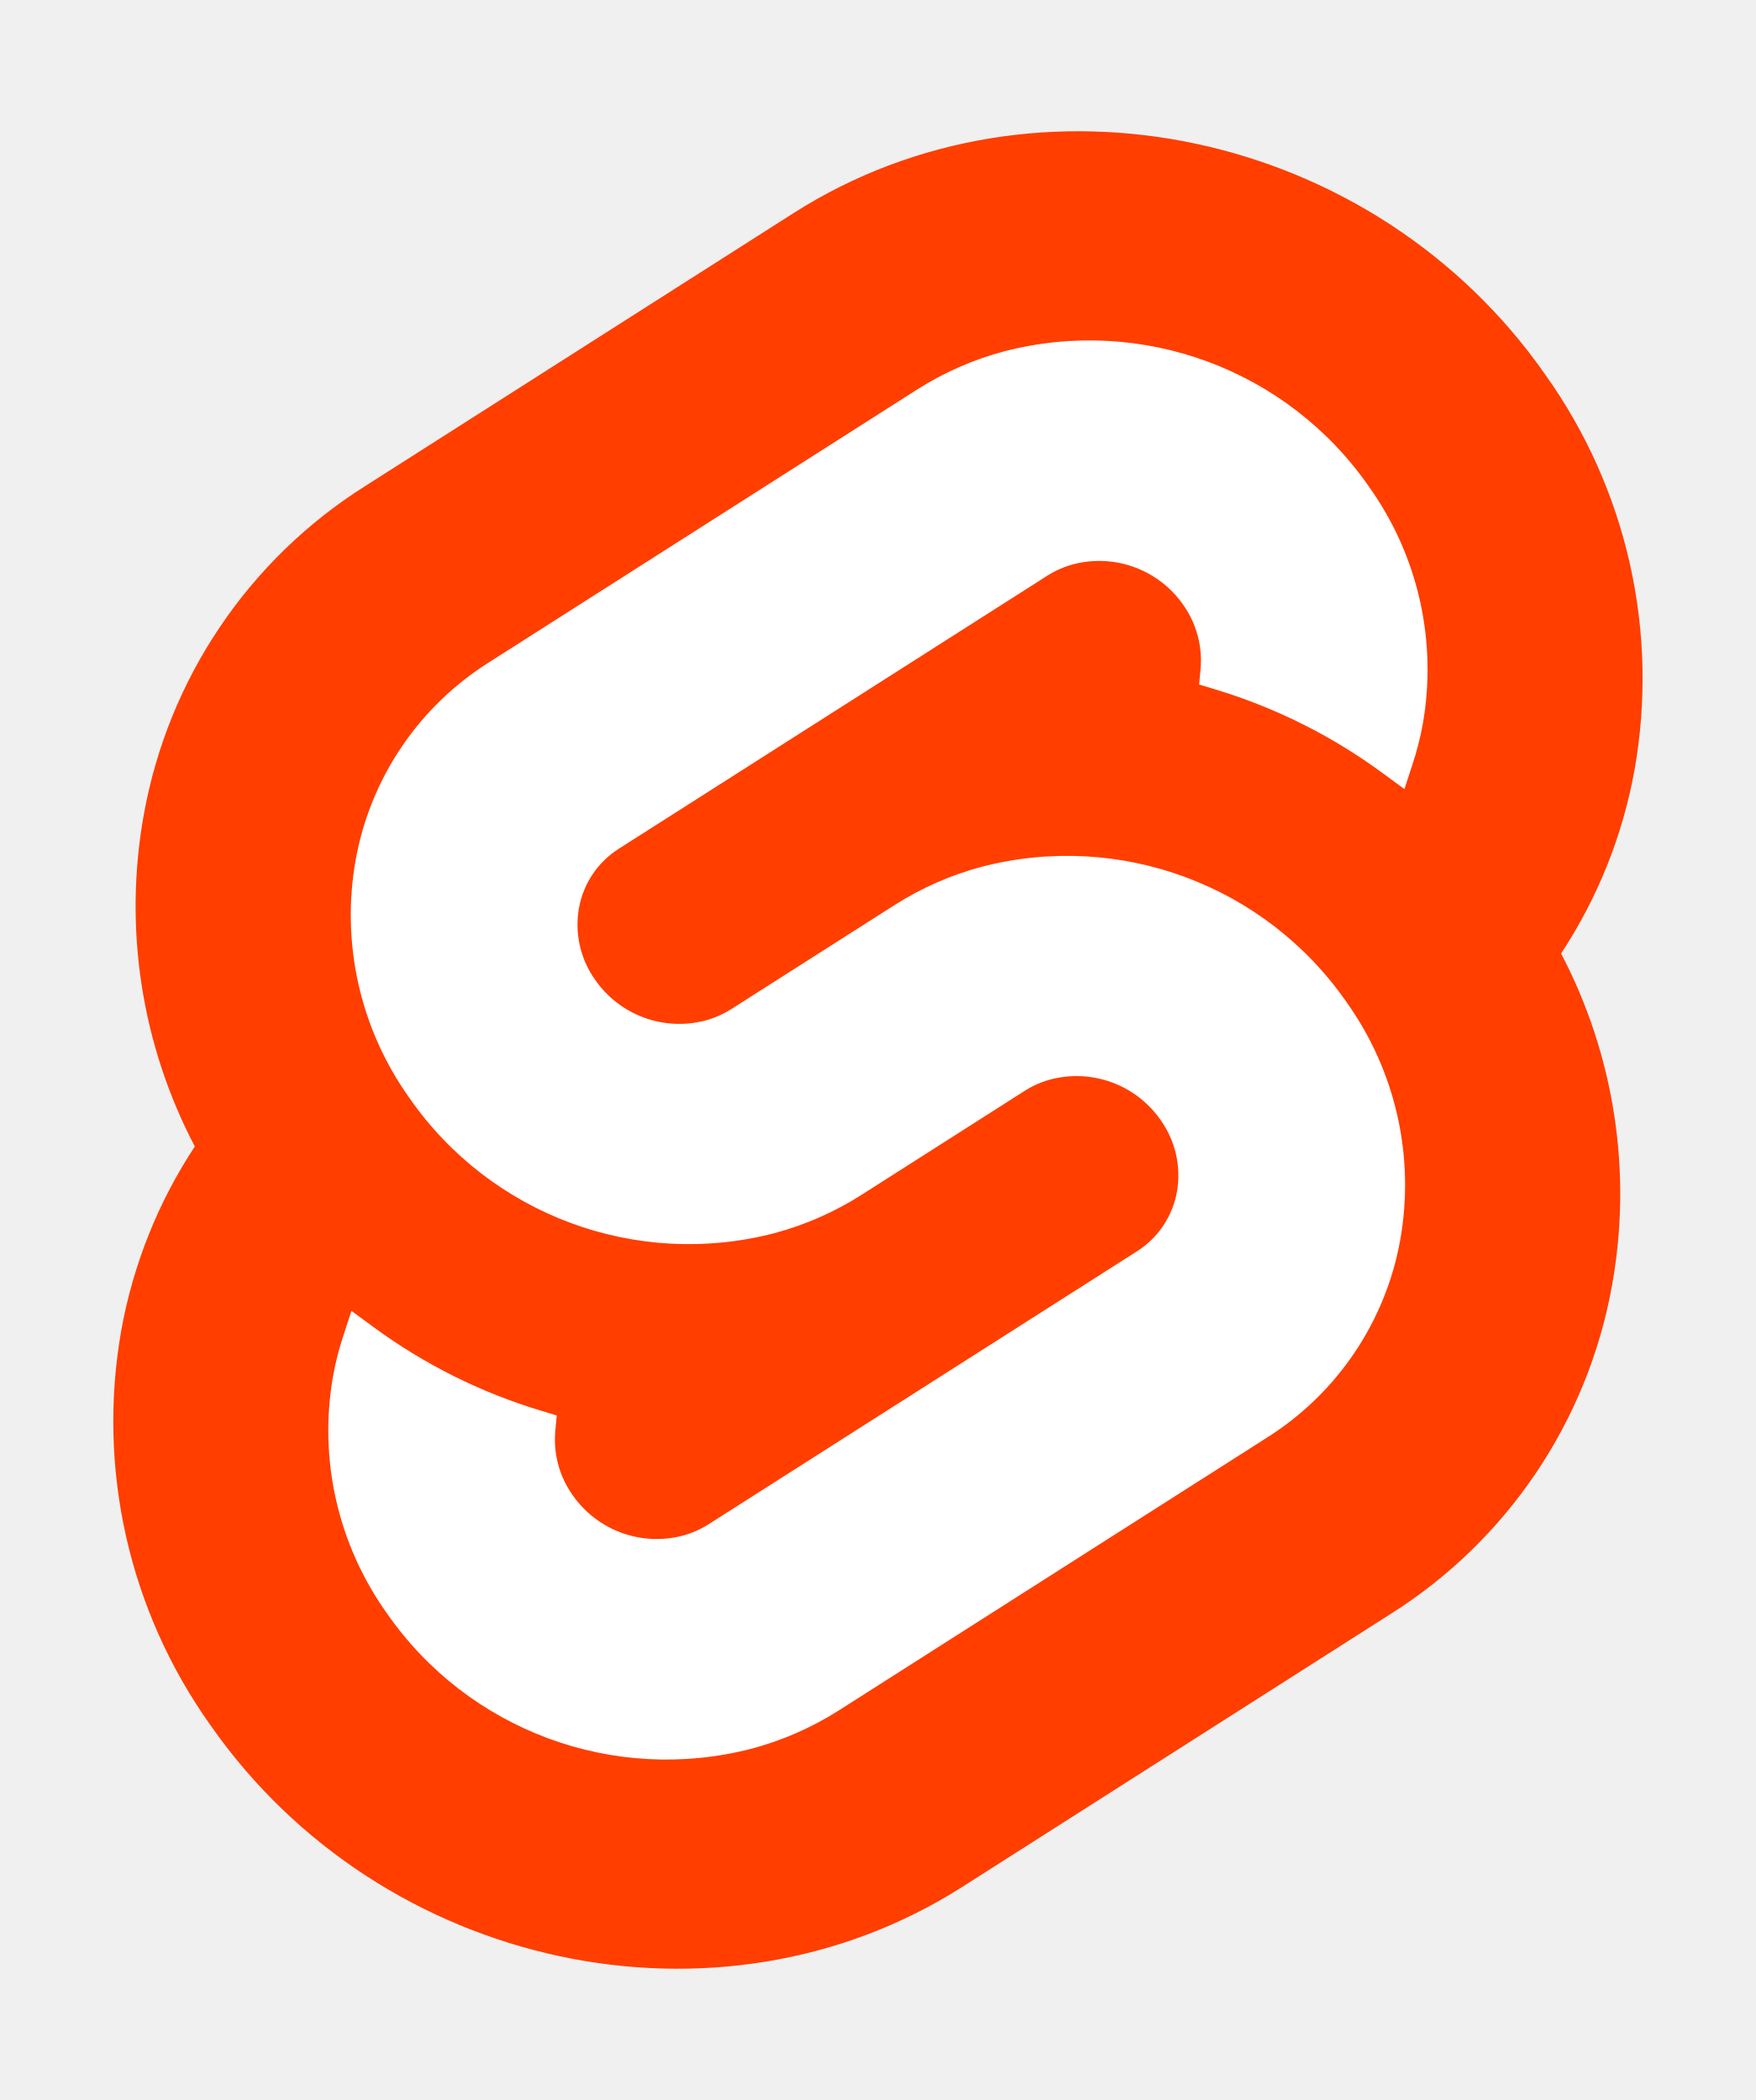
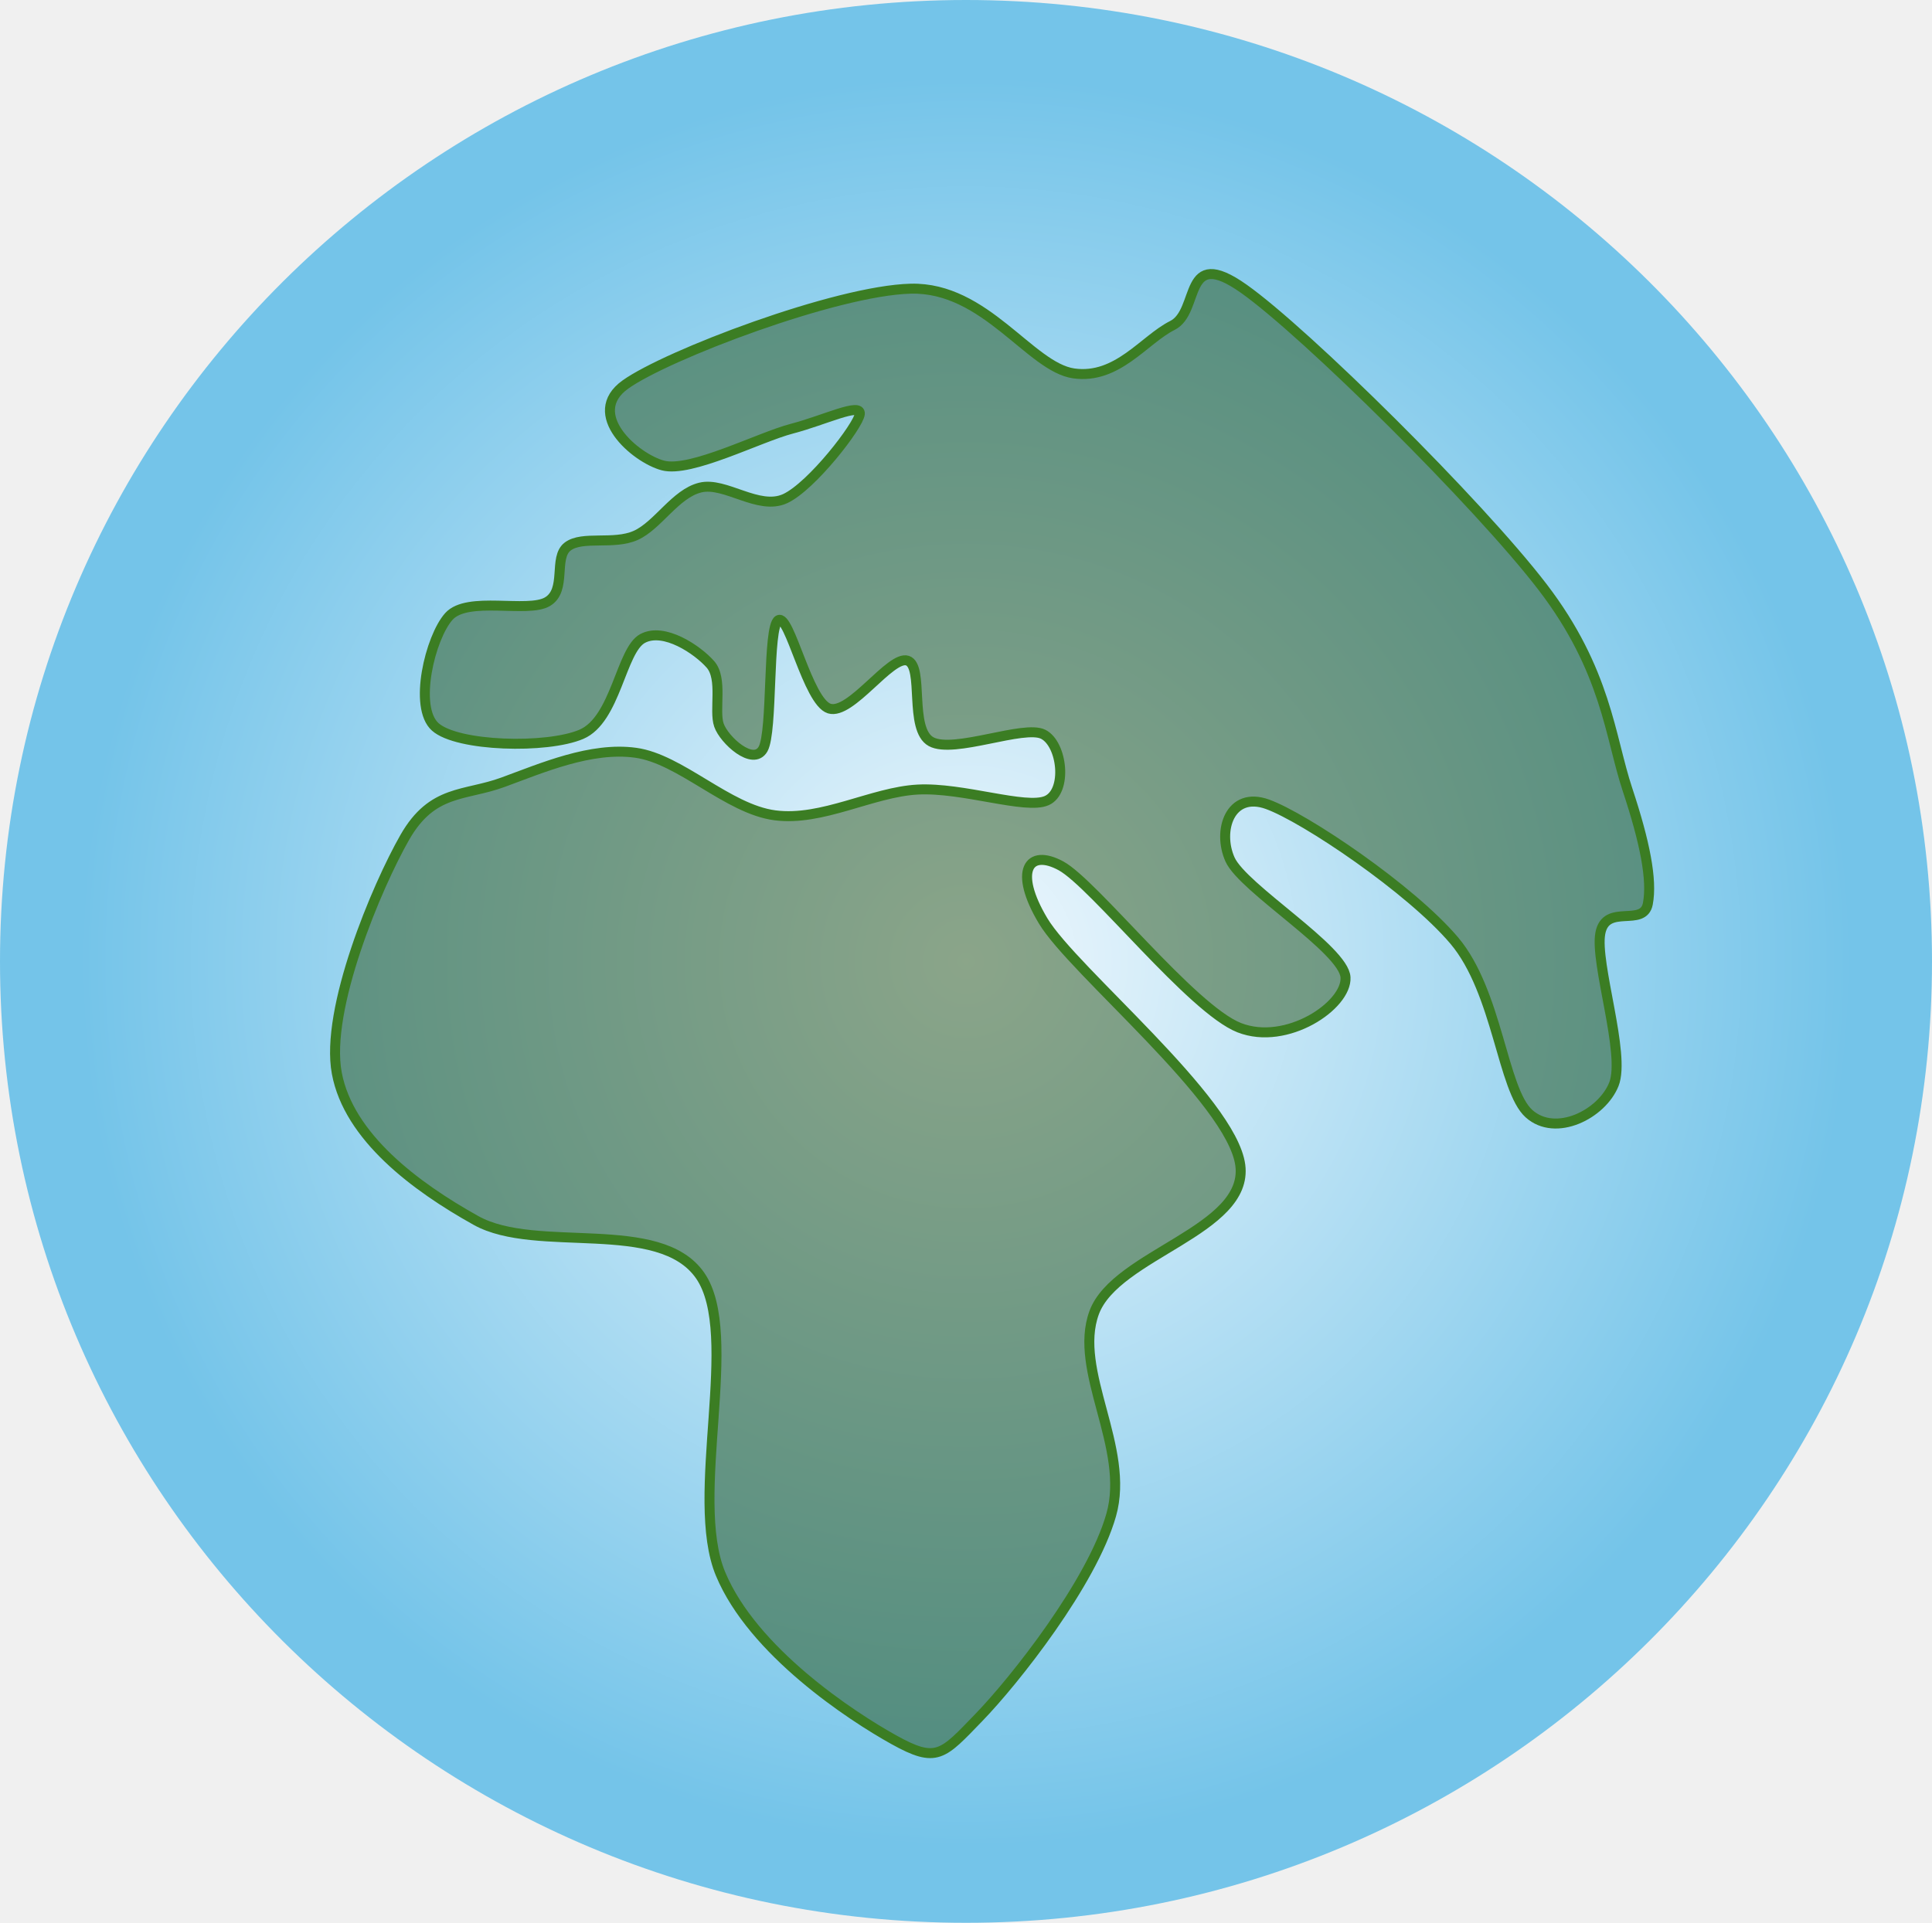
- <svg xmlns="http://www.w3.org/2000/svg" width="107" height="128" viewBox="0 0 107 128">
-   <path d="M94.157 22.819c-10.4-14.885-30.94-19.297-45.792-9.835L22.282 29.608A29.92 29.92 0 0 0 8.764 49.65a31.5 31.5 0 0 0 3.108 20.231 30 30 0 0 0-4.477 11.183 31.9 31.9 0 0 0 5.448 24.116c10.402 14.887 30.942 19.297 45.791 9.835l26.083-16.624A29.92 29.92 0 0 0 98.235 78.35a31.53 31.53 0 0 0-3.105-20.232 30 30 0 0 0 4.474-11.182 31.88 31.88 0 0 0-5.447-24.116" style="fill:#ff3e00" />
-   <path d="M45.817 106.582a20.72 20.72 0 0 1-22.237-8.243 19.17 19.17 0 0 1-3.277-14.503 18 18 0 0 1 .624-2.435l.49-1.498 1.337.981a33.6 33.6 0 0 0 10.203 5.098l.97.294-.09.968a5.85 5.85 0 0 0 1.052 3.878 6.24 6.24 0 0 0 6.695 2.485 5.8 5.8 0 0 0 1.603-.704L69.27 76.28a5.43 5.43 0 0 0 2.45-3.631 5.8 5.8 0 0 0-.987-4.371 6.24 6.24 0 0 0-6.698-2.487 5.7 5.7 0 0 0-1.6.704l-9.953 6.345a19 19 0 0 1-5.296 2.326 20.72 20.72 0 0 1-22.237-8.243 19.17 19.17 0 0 1-3.277-14.502 17.99 17.99 0 0 1 8.13-12.052l26.081-16.623a19 19 0 0 1 5.3-2.329 20.72 20.72 0 0 1 22.237 8.243 19.17 19.17 0 0 1 3.277 14.503 18 18 0 0 1-.624 2.435l-.49 1.498-1.337-.98a33.6 33.6 0 0 0-10.203-5.1l-.97-.294.09-.968a5.86 5.86 0 0 0-1.052-3.878 6.24 6.24 0 0 0-6.696-2.485 5.8 5.8 0 0 0-1.602.704L37.73 51.72a5.42 5.42 0 0 0-2.449 3.63 5.79 5.79 0 0 0 .986 4.372 6.24 6.24 0 0 0 6.698 2.486 5.8 5.8 0 0 0 1.602-.704l9.952-6.342a19 19 0 0 1 5.295-2.328 20.72 20.72 0 0 1 22.237 8.242 19.17 19.17 0 0 1 3.277 14.503 18 18 0 0 1-8.13 12.053l-26.081 16.622a19 19 0 0 1-5.3 2.328" style="fill:#fff" />
+ <svg xmlns="http://www.w3.org/2000/svg" width="222" height="221" xml:space="preserve" overflow="hidden">
+   <defs>
+     <radialGradient cx="307571" cy="306185" r="433992" gradientUnits="userSpaceOnUse" spreadMethod="pad" id="fill0" gradientTransform="matrix(0.000360892 0 0 0.000360892 2089 1127)">
+       <stop offset="0" stop-color="#F0F8FD" />
+       <stop offset="0.65" stop-color="#74C4E9" />
+       <stop offset="1" stop-color="#74C4E9" />
+     </radialGradient>
+   </defs>
+   <g transform="translate(-2089 -1127)">
+     <path d="M2089 1237.5C2089 1176.47 2138.7 1127 2200 1127 2261.3 1127 2311 1176.47 2311 1237.5 2311 1298.53 2261.3 1348 2200 1348 2138.7 1348 2089 1298.53 2089 1237.5Z" fill="url(#fill0)" fill-rule="evenodd" />
+     <path d="M2146.82 1216.9C2142.4 1218.53 2138.69 1217.68 2135.51 1223.25 2132.32 1228.83 2126.33 1243.01 2127.7 1250.34 2129.07 1257.68 2136.74 1263.4 2143.7 1267.28 2150.66 1271.16 2164.78 1266.85 2169.46 1273.62 2174.14 1280.4 2168.09 1299.02 2171.8 1307.91 2175.51 1316.8 2186.76 1324.21 2191.71 1326.96 2196.65 1329.71 2197.3 1328.72 2201.46 1324.42 2205.63 1320.12 2214.47 1308.9 2216.68 1301.14 2218.9 1293.38 2212.26 1284.56 2214.73 1277.86 2217.21 1271.16 2232.49 1268.43 2231.52 1260.93 2230.54 1253.42 2212.29 1238.58 2208.86 1232.84 2205.43 1227.11 2207.17 1224.48 2210.92 1226.52 2214.68 1228.57 2225.95 1242.98 2231.4 1245.12 2236.85 1247.25 2243.79 1242.56 2243.61 1239.34 2243.44 1236.12 2231.84 1229.11 2230.34 1225.79 2228.85 1222.48 2230.34 1217.89 2234.64 1219.44 2238.93 1220.99 2251.09 1229.18 2256.1 1235.1 2261.11 1241.03 2261.63 1252.25 2264.69 1255 2267.75 1257.75 2273.08 1255.07 2274.45 1251.61 2275.81 1248.16 2272.24 1237.72 2272.89 1234.26 2273.54 1230.8 2277.83 1233.62 2278.35 1230.87 2278.87 1228.12 2278.02 1223.82 2276.01 1217.75 2273.99 1211.68 2273.6 1204.06 2266.25 1194.47 2258.9 1184.87 2239 1165.19 2231.91 1160.18 2224.82 1155.17 2226.96 1162.79 2223.71 1164.41 2220.46 1166.04 2217.4 1170.62 2212.39 1169.92 2207.38 1169.21 2202.24 1159.97 2193.66 1160.18 2185.07 1160.39 2165.62 1167.8 2160.87 1171.19 2156.13 1174.57 2161.98 1179.65 2165.17 1180.5 2168.35 1181.35 2176.23 1177.25 2180 1176.27 2183.77 1175.28 2187.93 1173.23 2187.8 1174.57 2187.67 1175.91 2182.27 1182.9 2179.22 1184.31 2176.16 1185.72 2172.32 1182.33 2169.46 1183.04 2166.6 1183.74 2164.58 1187.41 2162.04 1188.54 2159.51 1189.67 2155.93 1188.54 2154.24 1189.81 2152.55 1191.08 2154.17 1194.82 2151.9 1196.16 2149.62 1197.5 2142.73 1195.46 2140.58 1197.85 2138.43 1200.25 2136.48 1208.3 2139.02 1210.55 2141.55 1212.81 2151.83 1213.09 2155.8 1211.4 2159.77 1209.71 2160.35 1201.74 2162.83 1200.39 2165.3 1199.05 2169.17 1201.7 2170.63 1203.36 2172.09 1205.02 2171.02 1208.65 2171.61 1210.34 2172.19 1212.04 2175.54 1215.1 2176.68 1213.09 2177.82 1211.08 2177.17 1199.05 2178.44 1198.28 2179.71 1197.5 2181.82 1207.66 2184.29 1208.44 2186.76 1209.21 2191.32 1202.3 2193.27 1202.93 2195.22 1203.57 2193.4 1210.84 2196 1212.25 2198.6 1213.66 2206.67 1210.27 2208.88 1211.4 2211.09 1212.53 2211.68 1217.96 2209.27 1219.02 2206.86 1220.08 2199.64 1217.47 2194.44 1217.75 2189.23 1218.03 2183.45 1221.42 2178.05 1220.71 2172.65 1220.01 2167.18 1214.22 2162.04 1213.52 2156.91 1212.81 2151.25 1215.28 2146.82 1216.9Z" stroke="#3B7D23" stroke-width="1.146" stroke-miterlimit="8" fill="#275317" fill-rule="evenodd" fill-opacity="0.502" />
+   </g>
</svg>
